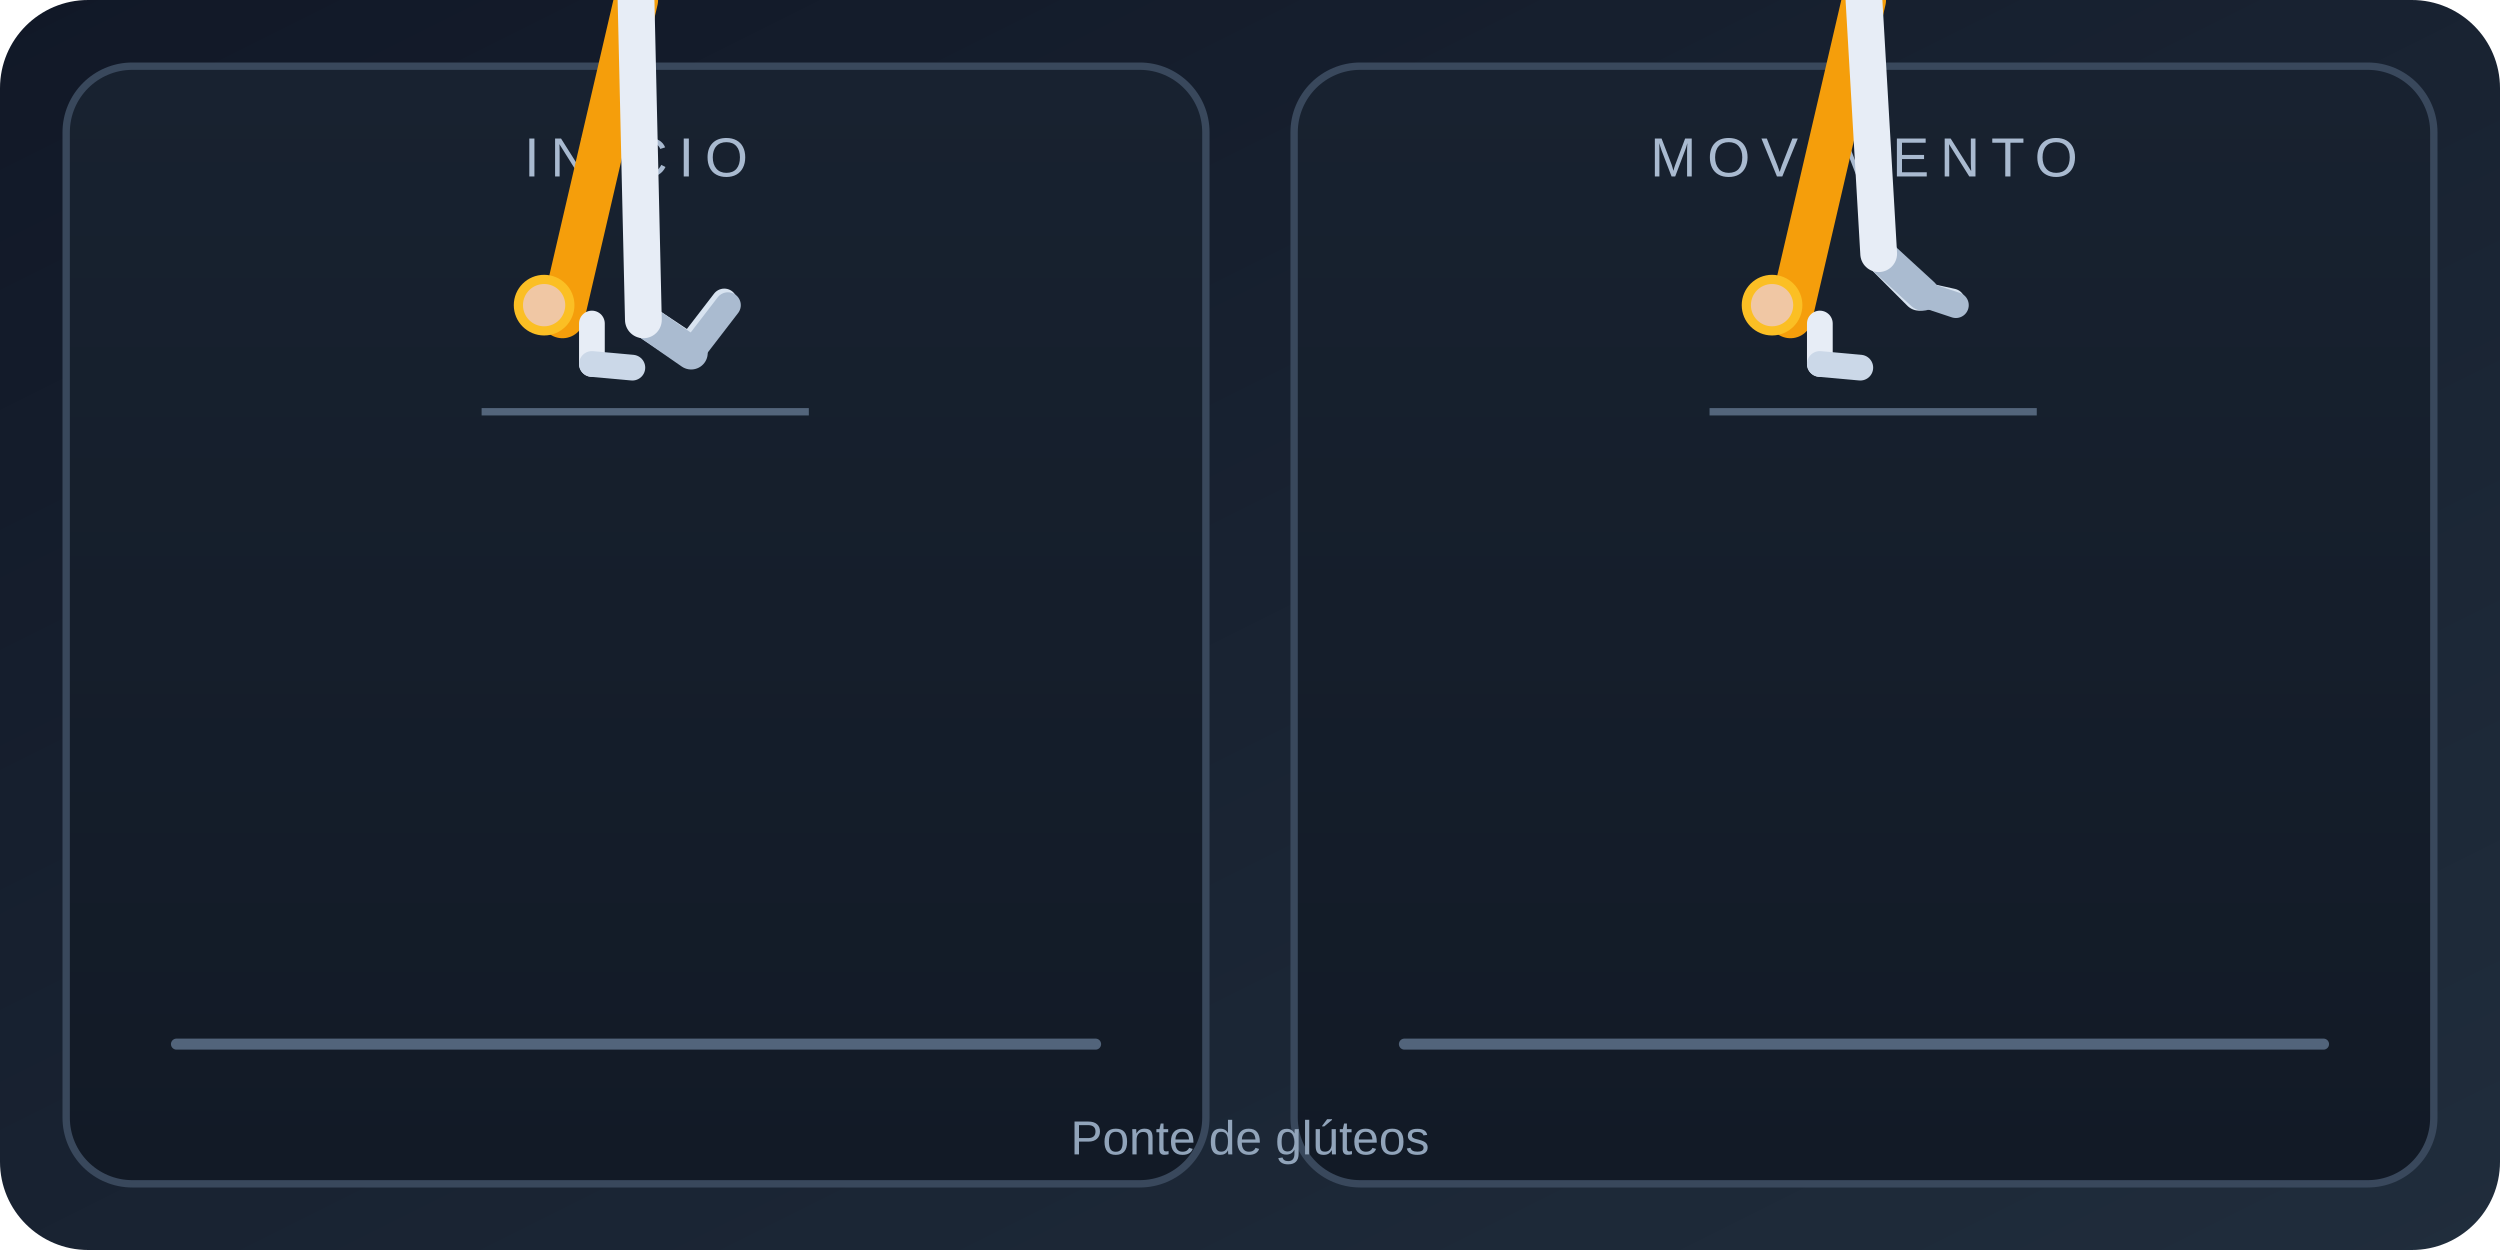
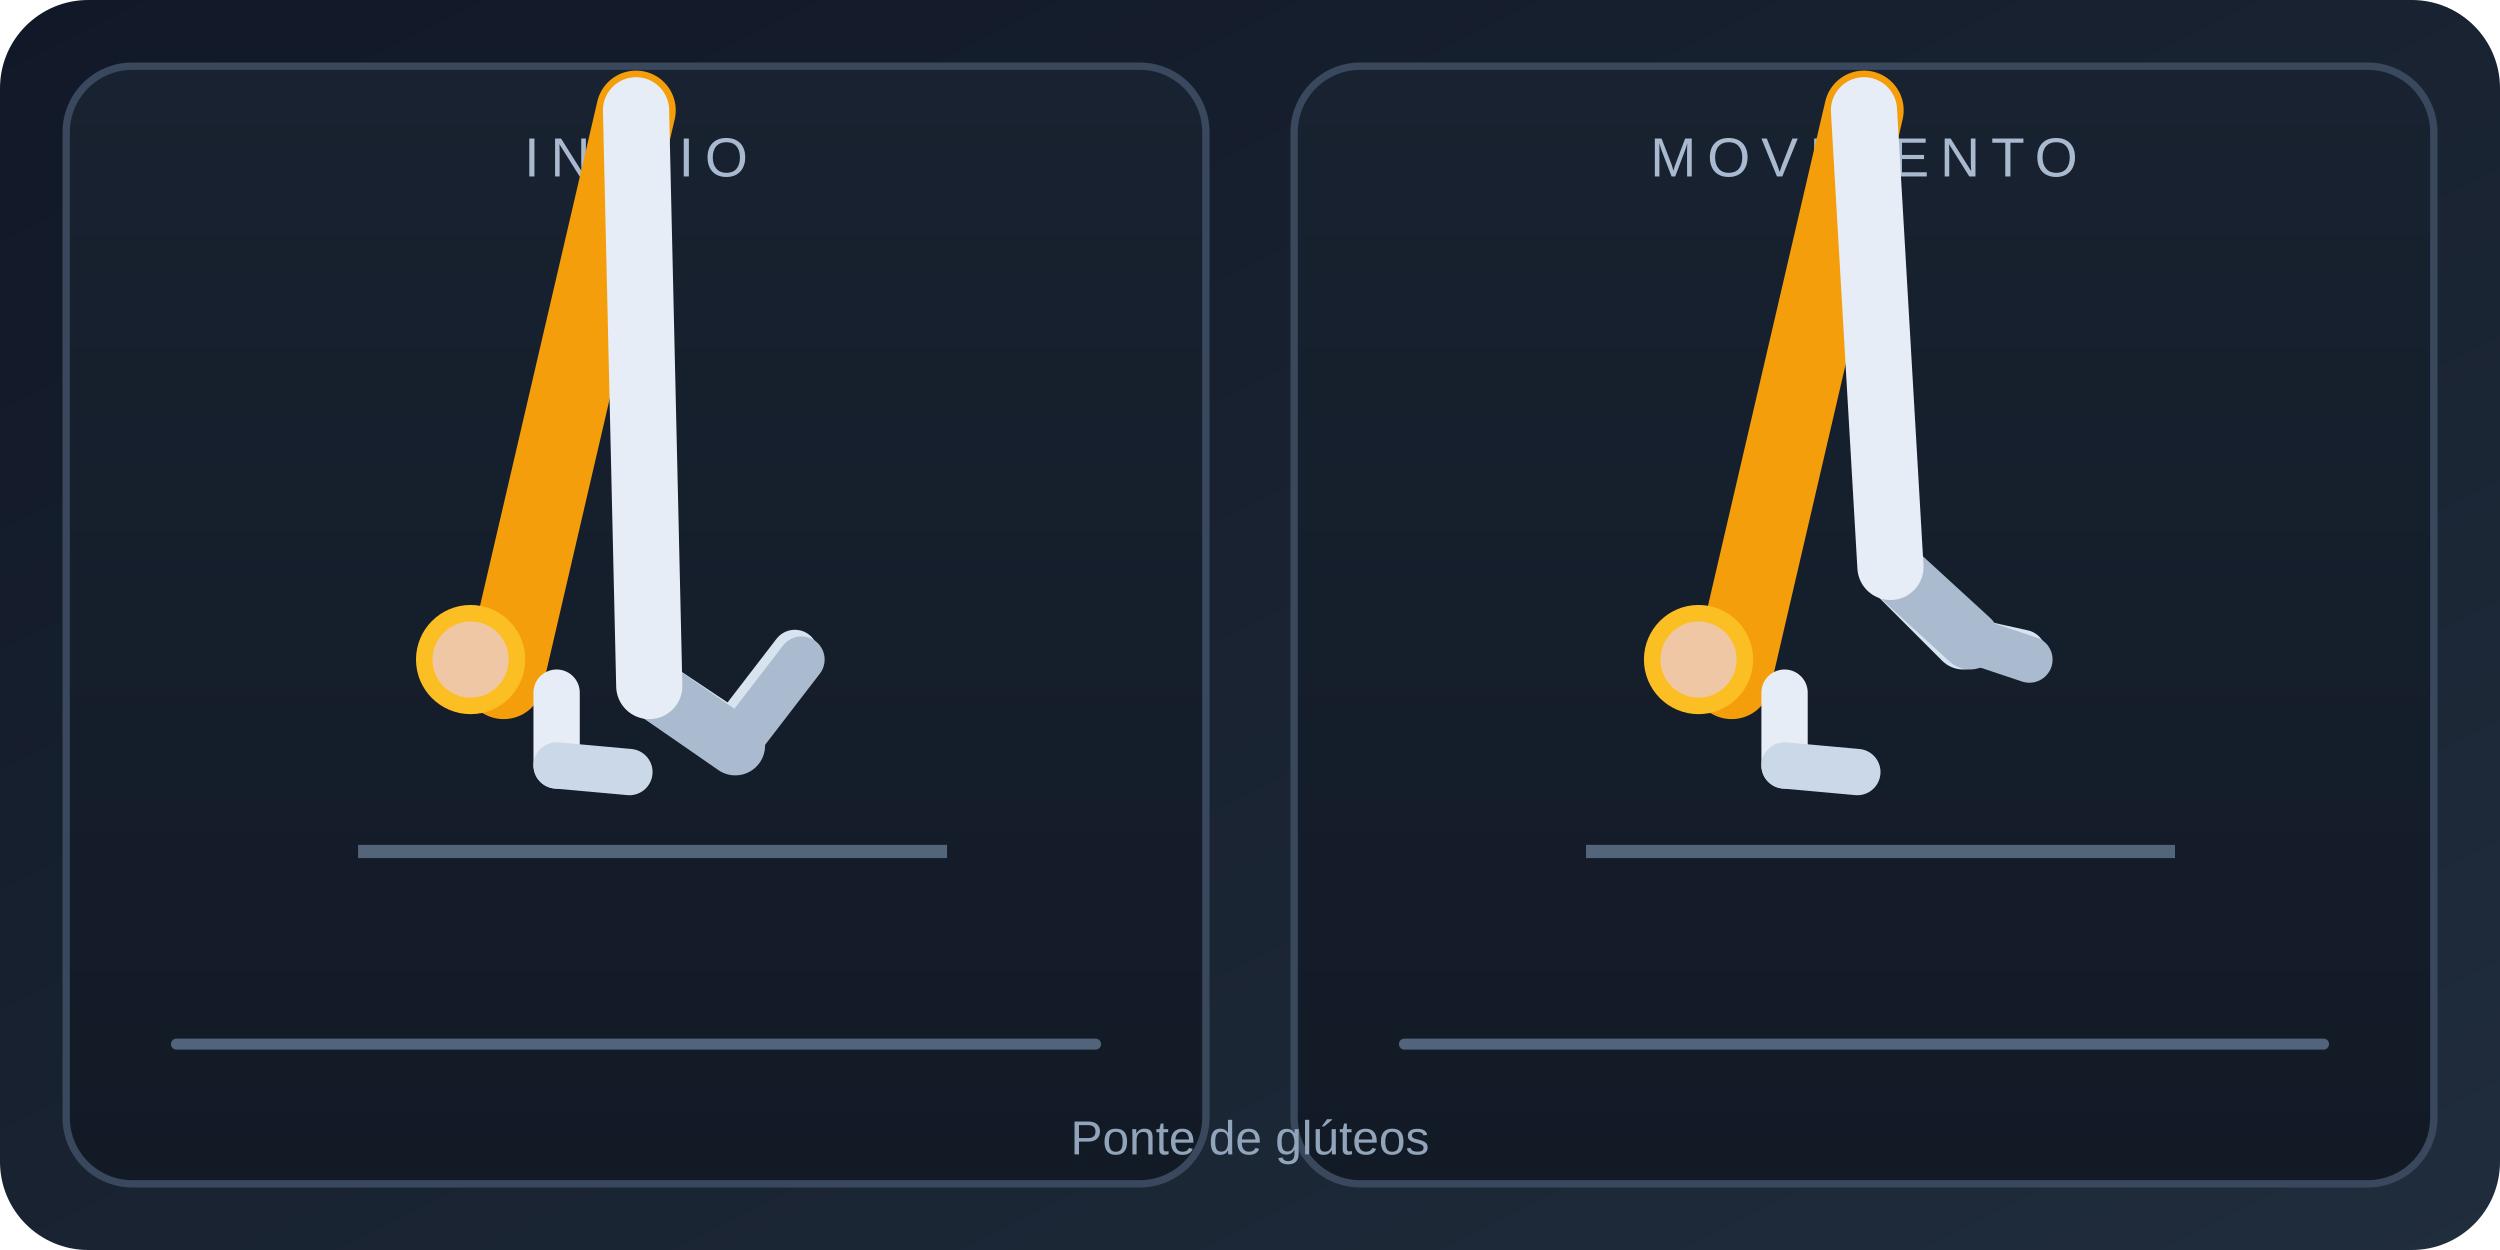
<svg xmlns="http://www.w3.org/2000/svg" width="680" height="340" viewBox="0 0 680 340">
  <defs>
    <linearGradient id="bg" x1="0" y1="0" x2="1" y2="1">
      <stop stop-color="#111827" />
      <stop offset="1" stop-color="#202d3c" />
    </linearGradient>
    <linearGradient id="panel" x1="0" y1="0" x2="0" y2="1">
      <stop stop-color="#182230" />
      <stop offset="1" stop-color="#121a26" />
    </linearGradient>
  </defs>
  <rect width="680" height="340" rx="24" fill="url(#bg)" />
  <rect x="18" y="18" width="310" height="304" rx="18" fill="url(#panel)" stroke="#39485c" stroke-width="2" />
  <rect x="352" y="18" width="310" height="304" rx="18" fill="url(#panel)" stroke="#39485c" stroke-width="2" />
  <text x="173" y="48" font-family="Arial,sans-serif" font-size="15" letter-spacing="3" fill="#a9bad0" text-anchor="middle">INÍCIO</text>
  <text x="507" y="48" font-family="Arial,sans-serif" font-size="15" letter-spacing="3" fill="#a9bad0" text-anchor="middle">MOVIMENTO</text>
  <path d="M48 284 H298 M382 284 H632" stroke="#52647b" stroke-width="3" stroke-linecap="round" />
-   <g transform="translate(173 0)">
+   <g transform="translate(173 30) scale(1.8)">
    <path d="M -42 112 H 47" stroke="#53657b" stroke-width="2" />
    <line x1="2" y1="87" x2="14" y2="95" stroke="#d8e3f0" stroke-width="9" stroke-linecap="round" stroke-linejoin="round" />
    <line x1="14" y1="95" x2="24" y2="82" stroke="#d8e3f0" stroke-width="7" stroke-linecap="round" stroke-linejoin="round" />
    <line x1="2" y1="87" x2="15" y2="96" stroke="#aabbd0" stroke-width="9" stroke-linecap="round" stroke-linejoin="round" />
    <line x1="15" y1="96" x2="25" y2="83" stroke="#aabbd0" stroke-width="7" stroke-linecap="round" stroke-linejoin="round" />
    <line x1="-20" y1="86" x2="NaN" y2="undefined" stroke="#f59e0b" stroke-width="12" stroke-linecap="round" stroke-linejoin="round" />
    <line x1="2" y1="87" x2="NaN" y2="undefined" stroke="#e7edf6" stroke-width="10" stroke-linecap="round" stroke-linejoin="round" />
    <line x1="-12" y1="88" x2="-12" y2="99" stroke="#e7edf6" stroke-width="7" stroke-linecap="round" stroke-linejoin="round" />
    <line x1="-12" y1="99" x2="-1" y2="100" stroke="#cbd8e8" stroke-width="7" stroke-linecap="round" stroke-linejoin="round" />
    <circle cx="-25" cy="83" r="7" fill="#f0c7a4" stroke="#fbbf24" stroke-width="2.5" />
  </g>
-   <g transform="translate(507 0)">
+   <g transform="translate(507 30) scale(1.8)">
    <path d="M -42 112 H 47" stroke="#53657b" stroke-width="2" />
    <line x1="4" y1="69" x2="15" y2="80" stroke="#d8e3f0" stroke-width="9" stroke-linecap="round" stroke-linejoin="round" />
    <line x1="15" y1="80" x2="24" y2="82" stroke="#d8e3f0" stroke-width="7" stroke-linecap="round" stroke-linejoin="round" />
    <line x1="4" y1="69" x2="16" y2="80" stroke="#aabbd0" stroke-width="9" stroke-linecap="round" stroke-linejoin="round" />
    <line x1="16" y1="80" x2="25" y2="83" stroke="#aabbd0" stroke-width="7" stroke-linecap="round" stroke-linejoin="round" />
    <line x1="-20" y1="86" x2="NaN" y2="undefined" stroke="#f59e0b" stroke-width="12" stroke-linecap="round" stroke-linejoin="round" />
    <line x1="4" y1="69" x2="NaN" y2="undefined" stroke="#e7edf6" stroke-width="10" stroke-linecap="round" stroke-linejoin="round" />
    <line x1="-12" y1="88" x2="-12" y2="99" stroke="#e7edf6" stroke-width="7" stroke-linecap="round" stroke-linejoin="round" />
    <line x1="-12" y1="99" x2="-1" y2="100" stroke="#cbd8e8" stroke-width="7" stroke-linecap="round" stroke-linejoin="round" />
    <circle cx="-25" cy="83" r="7" fill="#f0c7a4" stroke="#fbbf24" stroke-width="2.5" />
  </g>
  <text x="340" y="314" font-family="Arial,sans-serif" font-size="13" fill="#91a4ba" text-anchor="middle">Ponte de glúteos</text>
</svg>
